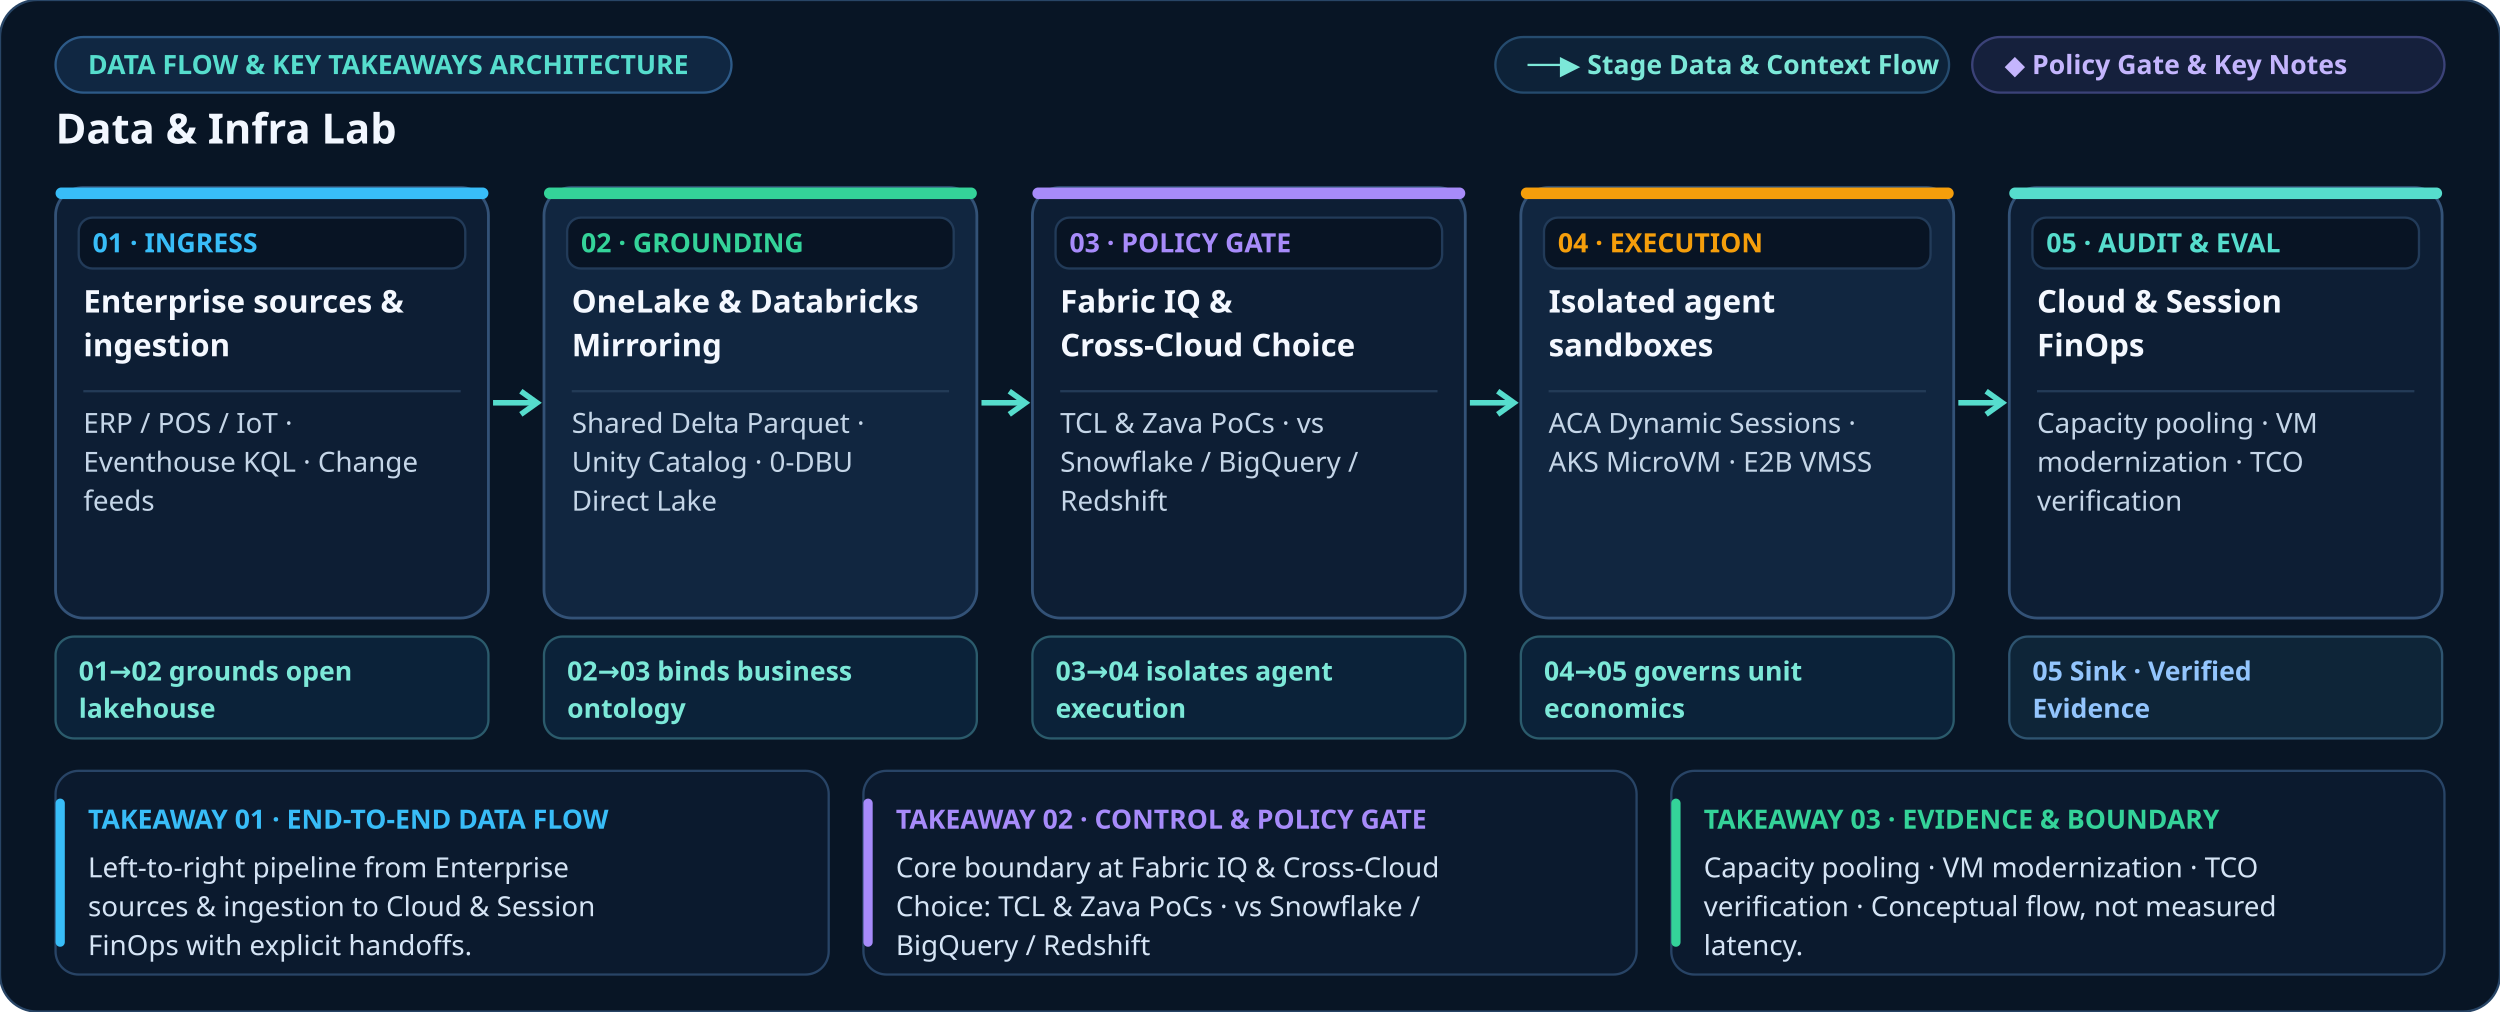
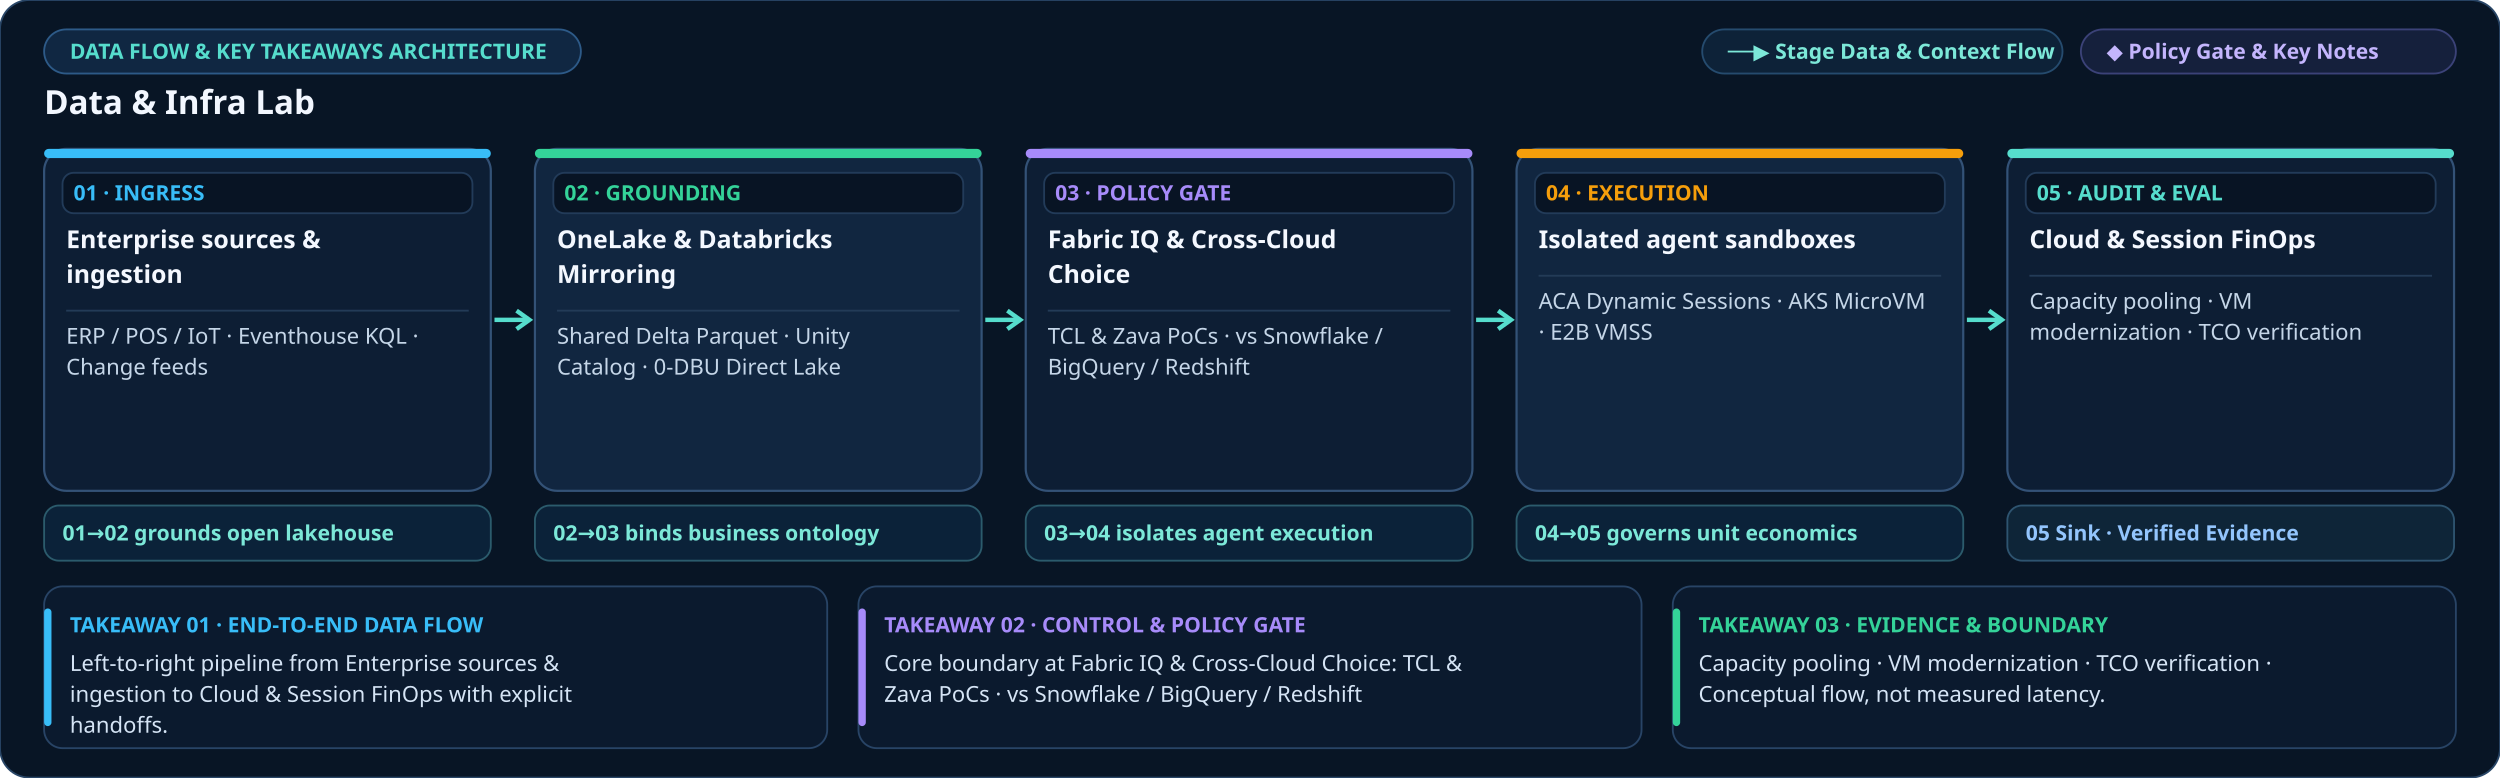
- <svg xmlns="http://www.w3.org/2000/svg" lang="en" class="knowledge-graph-wide" role="img" aria-labelledby="knowledge-12bb12b76595-title knowledge-12bb12b76595-desc" viewBox="0 0 1080 437" width="1080" style="width:100%;height:auto;max-width:1080px;margin:0 auto;font-family:system-ui,sans-serif">
-   <rect width="1080" height="437" rx="16" fill="#081525" stroke="#284566" />
+ <svg xmlns="http://www.w3.org/2000/svg" lang="en" class="knowledge-graph-wide" role="img" aria-labelledby="knowledge-12bb12b76595-title knowledge-12bb12b76595-desc" viewBox="0 0 1360 423" width="1360" style="width:100%;height:auto;margin:0 auto;font-family:system-ui,sans-serif">
+   <rect width="1360" height="423" rx="16" fill="#081525" stroke="#284566" />
  <rect x="24" y="16" width="292" height="24" rx="12" fill="#102742" stroke="#2d5a88" />
  <text x="38" y="32" fill="#56ddcd" font-size="11.5" font-weight="700">
    <tspan x="38" dy="0">DATA FLOW &amp; KEY TAKEAWAYS ARCHITECTURE</tspan>
  </text>
-   <rect x="646" y="16" width="196" height="24" rx="12" fill="#0d2238" stroke="#254b6e" />
-   <text x="660" y="32" fill="#7ce8d8" font-size="11.5" font-weight="600">
-     <tspan x="660" dy="0">──▶ Stage Data &amp; Context Flow</tspan>
+   <rect x="926" y="16" width="196" height="24" rx="12" fill="#0d2238" stroke="#254b6e" />
+   <text x="940" y="32" fill="#7ce8d8" font-size="11.5" font-weight="600">
+     <tspan x="940" dy="0">──▶ Stage Data &amp; Context Flow</tspan>
  </text>
-   <rect x="852" y="16" width="204" height="24" rx="12" fill="#15203c" stroke="#3b4278" />
-   <text x="866" y="32" fill="#c4b5fd" font-size="11.5" font-weight="600">
-     <tspan x="866" dy="0">◆ Policy Gate &amp; Key Notes</tspan>
+   <rect x="1132" y="16" width="204" height="24" rx="12" fill="#15203c" stroke="#3b4278" />
+   <text x="1146" y="32" fill="#c4b5fd" font-size="11.5" font-weight="600">
+     <tspan x="1146" dy="0">◆ Policy Gate &amp; Key Notes</tspan>
  </text>
  <text x="24" y="62" fill="#f2f7ff" font-size="18" font-weight="700">
    <tspan x="24" dy="0">Data &amp; Infra Lab</tspan>
  </text>
  <g data-concept="1">
-     <rect x="24" y="81" width="187" height="186" rx="12" fill="#0d1e34" stroke="#335277" stroke-width="1.2" />
-     <rect x="24" y="81" width="187" height="5" rx="2.5" fill="#38bdf8" />
-     <rect x="34" y="94" width="167" height="22" rx="6" fill="#081424" stroke="#223b59" />
+     <rect x="24" y="81" width="243" height="186" rx="12" fill="#0d1e34" stroke="#335277" stroke-width="1.2" />
+     <rect x="24" y="81" width="243" height="5" rx="2.5" fill="#38bdf8" />
+     <rect x="34" y="94" width="223" height="22" rx="6" fill="#081424" stroke="#223b59" />
    <text x="40" y="109" fill="#38bdf8" font-size="11.5" font-weight="700">
      <tspan x="40" dy="0">01 · INGRESS</tspan>
    </text>
    <text x="36" y="135" fill="#f4f8ff" font-size="13.5" font-weight="700">
      <tspan x="36" dy="0">Enterprise sources &amp;</tspan>
      <tspan x="36" dy="18.9">ingestion</tspan>
    </text>
-     <path d="M36 169 H199" stroke="#233b57" stroke-width="1" />
+     <path d="M36 169 H255" stroke="#233b57" stroke-width="1" />
    <text x="36" y="187" fill="#c5d6e8" font-size="12" font-weight="400">
-       <tspan x="36" dy="0">ERP / POS / IoT ·</tspan>
-       <tspan x="36" dy="16.8">Eventhouse KQL · Change</tspan>
-       <tspan x="36" dy="16.8">feeds</tspan>
+       <tspan x="36" dy="0">ERP / POS / IoT · Eventhouse KQL ·</tspan>
+       <tspan x="36" dy="16.8">Change feeds</tspan>
    </text>
  </g>
  <g data-relationship="grounds open lakehouse">
-     <path d="M213 174 H231" fill="none" stroke="#56ddcd" stroke-width="2.4" />
-     <path d="M225 169 L232 174 L225 179" fill="none" stroke="#56ddcd" stroke-width="2.4" />
-     <rect x="24" y="275" width="187" height="44" rx="8" fill="#0b2239" stroke="#2b5b6c" />
+     <path d="M269 174 H287" fill="none" stroke="#56ddcd" stroke-width="2.4" />
+     <path d="M281 169 L288 174 L281 179" fill="none" stroke="#56ddcd" stroke-width="2.4" />
+     <rect x="24" y="275" width="243" height="30" rx="8" fill="#0b2239" stroke="#2b5b6c" />
    <text x="34" y="294" fill="#7ce8d8" font-size="11.5" font-weight="600">
-       <tspan x="34" dy="0">01→02 grounds open</tspan>
-       <tspan x="34" dy="16.1">lakehouse</tspan>
+       <tspan x="34" dy="0">01→02 grounds open lakehouse</tspan>
    </text>
  </g>
  <g data-concept="2">
-     <rect x="235" y="81" width="187" height="186" rx="12" fill="#112640" stroke="#335277" stroke-width="1.2" />
-     <rect x="235" y="81" width="187" height="5" rx="2.5" fill="#34d399" />
-     <rect x="245" y="94" width="167" height="22" rx="6" fill="#081424" stroke="#223b59" />
-     <text x="251" y="109" fill="#34d399" font-size="11.5" font-weight="700">
-       <tspan x="251" dy="0">02 · GROUNDING</tspan>
+     <rect x="291" y="81" width="243" height="186" rx="12" fill="#112640" stroke="#335277" stroke-width="1.2" />
+     <rect x="291" y="81" width="243" height="5" rx="2.5" fill="#34d399" />
+     <rect x="301" y="94" width="223" height="22" rx="6" fill="#081424" stroke="#223b59" />
+     <text x="307" y="109" fill="#34d399" font-size="11.5" font-weight="700">
+       <tspan x="307" dy="0">02 · GROUNDING</tspan>
    </text>
-     <text x="247" y="135" fill="#f4f8ff" font-size="13.5" font-weight="700">
-       <tspan x="247" dy="0">OneLake &amp; Databricks</tspan>
-       <tspan x="247" dy="18.9">Mirroring</tspan>
+     <text x="303" y="135" fill="#f4f8ff" font-size="13.5" font-weight="700">
+       <tspan x="303" dy="0">OneLake &amp; Databricks</tspan>
+       <tspan x="303" dy="18.9">Mirroring</tspan>
    </text>
-     <path d="M247 169 H410" stroke="#233b57" stroke-width="1" />
-     <text x="247" y="187" fill="#c5d6e8" font-size="12" font-weight="400">
-       <tspan x="247" dy="0">Shared Delta Parquet ·</tspan>
-       <tspan x="247" dy="16.8">Unity Catalog · 0-DBU</tspan>
-       <tspan x="247" dy="16.8">Direct Lake</tspan>
+     <path d="M303 169 H522" stroke="#233b57" stroke-width="1" />
+     <text x="303" y="187" fill="#c5d6e8" font-size="12" font-weight="400">
+       <tspan x="303" dy="0">Shared Delta Parquet · Unity</tspan>
+       <tspan x="303" dy="16.8">Catalog · 0-DBU Direct Lake</tspan>
    </text>
  </g>
  <g data-relationship="binds business ontology">
-     <path d="M424 174 H442" fill="none" stroke="#56ddcd" stroke-width="2.4" />
-     <path d="M436 169 L443 174 L436 179" fill="none" stroke="#56ddcd" stroke-width="2.4" />
-     <rect x="235" y="275" width="187" height="44" rx="8" fill="#0b2239" stroke="#2b5b6c" />
-     <text x="245" y="294" fill="#7ce8d8" font-size="11.5" font-weight="600">
-       <tspan x="245" dy="0">02→03 binds business</tspan>
-       <tspan x="245" dy="16.1">ontology</tspan>
+     <path d="M536 174 H554" fill="none" stroke="#56ddcd" stroke-width="2.4" />
+     <path d="M548 169 L555 174 L548 179" fill="none" stroke="#56ddcd" stroke-width="2.4" />
+     <rect x="291" y="275" width="243" height="30" rx="8" fill="#0b2239" stroke="#2b5b6c" />
+     <text x="301" y="294" fill="#7ce8d8" font-size="11.5" font-weight="600">
+       <tspan x="301" dy="0">02→03 binds business ontology</tspan>
    </text>
  </g>
  <g data-concept="3">
-     <rect x="446" y="81" width="187" height="186" rx="12" fill="#0d1e34" stroke="#335277" stroke-width="1.2" />
-     <rect x="446" y="81" width="187" height="5" rx="2.5" fill="#a78bfa" />
-     <rect x="456" y="94" width="167" height="22" rx="6" fill="#081424" stroke="#223b59" />
-     <text x="462" y="109" fill="#a78bfa" font-size="11.5" font-weight="700">
-       <tspan x="462" dy="0">03 · POLICY GATE</tspan>
+     <rect x="558" y="81" width="243" height="186" rx="12" fill="#0d1e34" stroke="#335277" stroke-width="1.2" />
+     <rect x="558" y="81" width="243" height="5" rx="2.5" fill="#a78bfa" />
+     <rect x="568" y="94" width="223" height="22" rx="6" fill="#081424" stroke="#223b59" />
+     <text x="574" y="109" fill="#a78bfa" font-size="11.5" font-weight="700">
+       <tspan x="574" dy="0">03 · POLICY GATE</tspan>
    </text>
-     <text x="458" y="135" fill="#f4f8ff" font-size="13.5" font-weight="700">
-       <tspan x="458" dy="0">Fabric IQ &amp;</tspan>
-       <tspan x="458" dy="18.9">Cross-Cloud Choice</tspan>
+     <text x="570" y="135" fill="#f4f8ff" font-size="13.5" font-weight="700">
+       <tspan x="570" dy="0">Fabric IQ &amp; Cross-Cloud</tspan>
+       <tspan x="570" dy="18.9">Choice</tspan>
    </text>
-     <path d="M458 169 H621" stroke="#233b57" stroke-width="1" />
-     <text x="458" y="187" fill="#c5d6e8" font-size="12" font-weight="400">
-       <tspan x="458" dy="0">TCL &amp; Zava PoCs · vs</tspan>
-       <tspan x="458" dy="16.8">Snowflake / BigQuery /</tspan>
-       <tspan x="458" dy="16.8">Redshift</tspan>
+     <path d="M570 169 H789" stroke="#233b57" stroke-width="1" />
+     <text x="570" y="187" fill="#c5d6e8" font-size="12" font-weight="400">
+       <tspan x="570" dy="0">TCL &amp; Zava PoCs · vs Snowflake /</tspan>
+       <tspan x="570" dy="16.8">BigQuery / Redshift</tspan>
    </text>
  </g>
  <g data-relationship="isolates agent execution">
-     <path d="M635 174 H653" fill="none" stroke="#56ddcd" stroke-width="2.4" />
-     <path d="M647 169 L654 174 L647 179" fill="none" stroke="#56ddcd" stroke-width="2.4" />
-     <rect x="446" y="275" width="187" height="44" rx="8" fill="#0b2239" stroke="#2b5b6c" />
-     <text x="456" y="294" fill="#7ce8d8" font-size="11.5" font-weight="600">
-       <tspan x="456" dy="0">03→04 isolates agent</tspan>
-       <tspan x="456" dy="16.1">execution</tspan>
+     <path d="M803 174 H821" fill="none" stroke="#56ddcd" stroke-width="2.4" />
+     <path d="M815 169 L822 174 L815 179" fill="none" stroke="#56ddcd" stroke-width="2.4" />
+     <rect x="558" y="275" width="243" height="30" rx="8" fill="#0b2239" stroke="#2b5b6c" />
+     <text x="568" y="294" fill="#7ce8d8" font-size="11.5" font-weight="600">
+       <tspan x="568" dy="0">03→04 isolates agent execution</tspan>
    </text>
  </g>
  <g data-concept="4">
-     <rect x="657" y="81" width="187" height="186" rx="12" fill="#112640" stroke="#335277" stroke-width="1.2" />
-     <rect x="657" y="81" width="187" height="5" rx="2.5" fill="#f59e0b" />
-     <rect x="667" y="94" width="167" height="22" rx="6" fill="#081424" stroke="#223b59" />
-     <text x="673" y="109" fill="#f59e0b" font-size="11.5" font-weight="700">
-       <tspan x="673" dy="0">04 · EXECUTION</tspan>
+     <rect x="825" y="81" width="243" height="186" rx="12" fill="#112640" stroke="#335277" stroke-width="1.2" />
+     <rect x="825" y="81" width="243" height="5" rx="2.5" fill="#f59e0b" />
+     <rect x="835" y="94" width="223" height="22" rx="6" fill="#081424" stroke="#223b59" />
+     <text x="841" y="109" fill="#f59e0b" font-size="11.5" font-weight="700">
+       <tspan x="841" dy="0">04 · EXECUTION</tspan>
    </text>
-     <text x="669" y="135" fill="#f4f8ff" font-size="13.5" font-weight="700">
-       <tspan x="669" dy="0">Isolated agent</tspan>
-       <tspan x="669" dy="18.9">sandboxes</tspan>
+     <text x="837" y="135" fill="#f4f8ff" font-size="13.5" font-weight="700">
+       <tspan x="837" dy="0">Isolated agent sandboxes</tspan>
    </text>
-     <path d="M669 169 H832" stroke="#233b57" stroke-width="1" />
-     <text x="669" y="187" fill="#c5d6e8" font-size="12" font-weight="400">
-       <tspan x="669" dy="0">ACA Dynamic Sessions ·</tspan>
-       <tspan x="669" dy="16.8">AKS MicroVM · E2B VMSS</tspan>
+     <path d="M837 150 H1056" stroke="#233b57" stroke-width="1" />
+     <text x="837" y="168" fill="#c5d6e8" font-size="12" font-weight="400">
+       <tspan x="837" dy="0">ACA Dynamic Sessions · AKS MicroVM</tspan>
+       <tspan x="837" dy="16.8">· E2B VMSS</tspan>
    </text>
  </g>
  <g data-relationship="governs unit economics">
-     <path d="M846 174 H864" fill="none" stroke="#56ddcd" stroke-width="2.4" />
-     <path d="M858 169 L865 174 L858 179" fill="none" stroke="#56ddcd" stroke-width="2.4" />
-     <rect x="657" y="275" width="187" height="44" rx="8" fill="#0b2239" stroke="#2b5b6c" />
-     <text x="667" y="294" fill="#7ce8d8" font-size="11.5" font-weight="600">
-       <tspan x="667" dy="0">04→05 governs unit</tspan>
-       <tspan x="667" dy="16.1">economics</tspan>
+     <path d="M1070 174 H1088" fill="none" stroke="#56ddcd" stroke-width="2.4" />
+     <path d="M1082 169 L1089 174 L1082 179" fill="none" stroke="#56ddcd" stroke-width="2.4" />
+     <rect x="825" y="275" width="243" height="30" rx="8" fill="#0b2239" stroke="#2b5b6c" />
+     <text x="835" y="294" fill="#7ce8d8" font-size="11.5" font-weight="600">
+       <tspan x="835" dy="0">04→05 governs unit economics</tspan>
    </text>
  </g>
  <g data-concept="5">
-     <rect x="868" y="81" width="187" height="186" rx="12" fill="#0d1e34" stroke="#335277" stroke-width="1.2" />
-     <rect x="868" y="81" width="187" height="5" rx="2.5" fill="#56ddcd" />
-     <rect x="878" y="94" width="167" height="22" rx="6" fill="#081424" stroke="#223b59" />
-     <text x="884" y="109" fill="#56ddcd" font-size="11.5" font-weight="700">
-       <tspan x="884" dy="0">05 · AUDIT &amp; EVAL</tspan>
+     <rect x="1092" y="81" width="243" height="186" rx="12" fill="#0d1e34" stroke="#335277" stroke-width="1.2" />
+     <rect x="1092" y="81" width="243" height="5" rx="2.5" fill="#56ddcd" />
+     <rect x="1102" y="94" width="223" height="22" rx="6" fill="#081424" stroke="#223b59" />
+     <text x="1108" y="109" fill="#56ddcd" font-size="11.5" font-weight="700">
+       <tspan x="1108" dy="0">05 · AUDIT &amp; EVAL</tspan>
    </text>
-     <text x="880" y="135" fill="#f4f8ff" font-size="13.5" font-weight="700">
-       <tspan x="880" dy="0">Cloud &amp; Session</tspan>
-       <tspan x="880" dy="18.9">FinOps</tspan>
+     <text x="1104" y="135" fill="#f4f8ff" font-size="13.5" font-weight="700">
+       <tspan x="1104" dy="0">Cloud &amp; Session FinOps</tspan>
    </text>
-     <path d="M880 169 H1043" stroke="#233b57" stroke-width="1" />
-     <text x="880" y="187" fill="#c5d6e8" font-size="12" font-weight="400">
-       <tspan x="880" dy="0">Capacity pooling · VM</tspan>
-       <tspan x="880" dy="16.8">modernization · TCO</tspan>
-       <tspan x="880" dy="16.8">verification</tspan>
+     <path d="M1104 150 H1323" stroke="#233b57" stroke-width="1" />
+     <text x="1104" y="168" fill="#c5d6e8" font-size="12" font-weight="400">
+       <tspan x="1104" dy="0">Capacity pooling · VM</tspan>
+       <tspan x="1104" dy="16.8">modernization · TCO verification</tspan>
    </text>
  </g>
-   <rect x="868" y="275" width="187" height="44" rx="8" fill="#0e2538" stroke="#2e5470" />
-   <text x="878" y="294" fill="#93c5fd" font-size="11.5" font-weight="600">
-     <tspan x="878" dy="0">05 Sink · Verified</tspan>
-     <tspan x="878" dy="16.1">Evidence</tspan>
+   <rect x="1092" y="275" width="243" height="30" rx="8" fill="#0e2538" stroke="#2e5470" />
+   <text x="1102" y="294" fill="#93c5fd" font-size="11.5" font-weight="600">
+     <tspan x="1102" dy="0">05 Sink · Verified Evidence</tspan>
  </text>
  <g data-takeaway="1">
-     <rect x="24" y="333" width="334" height="88" rx="10" fill="#0b1a2e" stroke="#284466" />
-     <rect x="24" y="345" width="4" height="64" rx="2" fill="#38bdf8" />
-     <text x="38" y="358" fill="#38bdf8" font-size="11.5" font-weight="700">
+     <rect x="24" y="319" width="426" height="88" rx="10" fill="#0b1a2e" stroke="#284466" />
+     <rect x="24" y="331" width="4" height="64" rx="2" fill="#38bdf8" />
+     <text x="38" y="344" fill="#38bdf8" font-size="11.5" font-weight="700">
      <tspan x="38" dy="0">TAKEAWAY 01 · END-TO-END DATA FLOW</tspan>
    </text>
-     <text x="38" y="379" fill="#d5e4f5" font-size="12" font-weight="400">
-       <tspan x="38" dy="0">Left-to-right pipeline from Enterprise</tspan>
-       <tspan x="38" dy="16.8">sources &amp; ingestion to Cloud &amp; Session</tspan>
-       <tspan x="38" dy="16.8">FinOps with explicit handoffs.</tspan>
+     <text x="38" y="365" fill="#d5e4f5" font-size="12" font-weight="400">
+       <tspan x="38" dy="0">Left-to-right pipeline from Enterprise sources &amp;</tspan>
+       <tspan x="38" dy="16.8">ingestion to Cloud &amp; Session FinOps with explicit</tspan>
+       <tspan x="38" dy="16.8">handoffs.</tspan>
    </text>
  </g>
  <g data-takeaway="2">
-     <rect x="373" y="333" width="334" height="88" rx="10" fill="#0b1a2e" stroke="#284466" />
-     <rect x="373" y="345" width="4" height="64" rx="2" fill="#a78bfa" />
-     <text x="387" y="358" fill="#a78bfa" font-size="11.5" font-weight="700">
-       <tspan x="387" dy="0">TAKEAWAY 02 · CONTROL &amp; POLICY GATE</tspan>
+     <rect x="467" y="319" width="426" height="88" rx="10" fill="#0b1a2e" stroke="#284466" />
+     <rect x="467" y="331" width="4" height="64" rx="2" fill="#a78bfa" />
+     <text x="481" y="344" fill="#a78bfa" font-size="11.5" font-weight="700">
+       <tspan x="481" dy="0">TAKEAWAY 02 · CONTROL &amp; POLICY GATE</tspan>
    </text>
-     <text x="387" y="379" fill="#d5e4f5" font-size="12" font-weight="400">
-       <tspan x="387" dy="0">Core boundary at Fabric IQ &amp; Cross-Cloud</tspan>
-       <tspan x="387" dy="16.8">Choice: TCL &amp; Zava PoCs · vs Snowflake /</tspan>
-       <tspan x="387" dy="16.8">BigQuery / Redshift</tspan>
+     <text x="481" y="365" fill="#d5e4f5" font-size="12" font-weight="400">
+       <tspan x="481" dy="0">Core boundary at Fabric IQ &amp; Cross-Cloud Choice: TCL &amp;</tspan>
+       <tspan x="481" dy="16.8">Zava PoCs · vs Snowflake / BigQuery / Redshift</tspan>
    </text>
  </g>
  <g data-takeaway="3">
-     <rect x="722" y="333" width="334" height="88" rx="10" fill="#0b1a2e" stroke="#284466" />
-     <rect x="722" y="345" width="4" height="64" rx="2" fill="#34d399" />
-     <text x="736" y="358" fill="#34d399" font-size="11.5" font-weight="700">
-       <tspan x="736" dy="0">TAKEAWAY 03 · EVIDENCE &amp; BOUNDARY</tspan>
+     <rect x="910" y="319" width="426" height="88" rx="10" fill="#0b1a2e" stroke="#284466" />
+     <rect x="910" y="331" width="4" height="64" rx="2" fill="#34d399" />
+     <text x="924" y="344" fill="#34d399" font-size="11.5" font-weight="700">
+       <tspan x="924" dy="0">TAKEAWAY 03 · EVIDENCE &amp; BOUNDARY</tspan>
    </text>
-     <text x="736" y="379" fill="#d5e4f5" font-size="12" font-weight="400">
-       <tspan x="736" dy="0">Capacity pooling · VM modernization · TCO</tspan>
-       <tspan x="736" dy="16.8">verification · Conceptual flow, not measured</tspan>
-       <tspan x="736" dy="16.8">latency.</tspan>
+     <text x="924" y="365" fill="#d5e4f5" font-size="12" font-weight="400">
+       <tspan x="924" dy="0">Capacity pooling · VM modernization · TCO verification ·</tspan>
+       <tspan x="924" dy="16.8">Conceptual flow, not measured latency.</tspan>
    </text>
  </g>
</svg>
